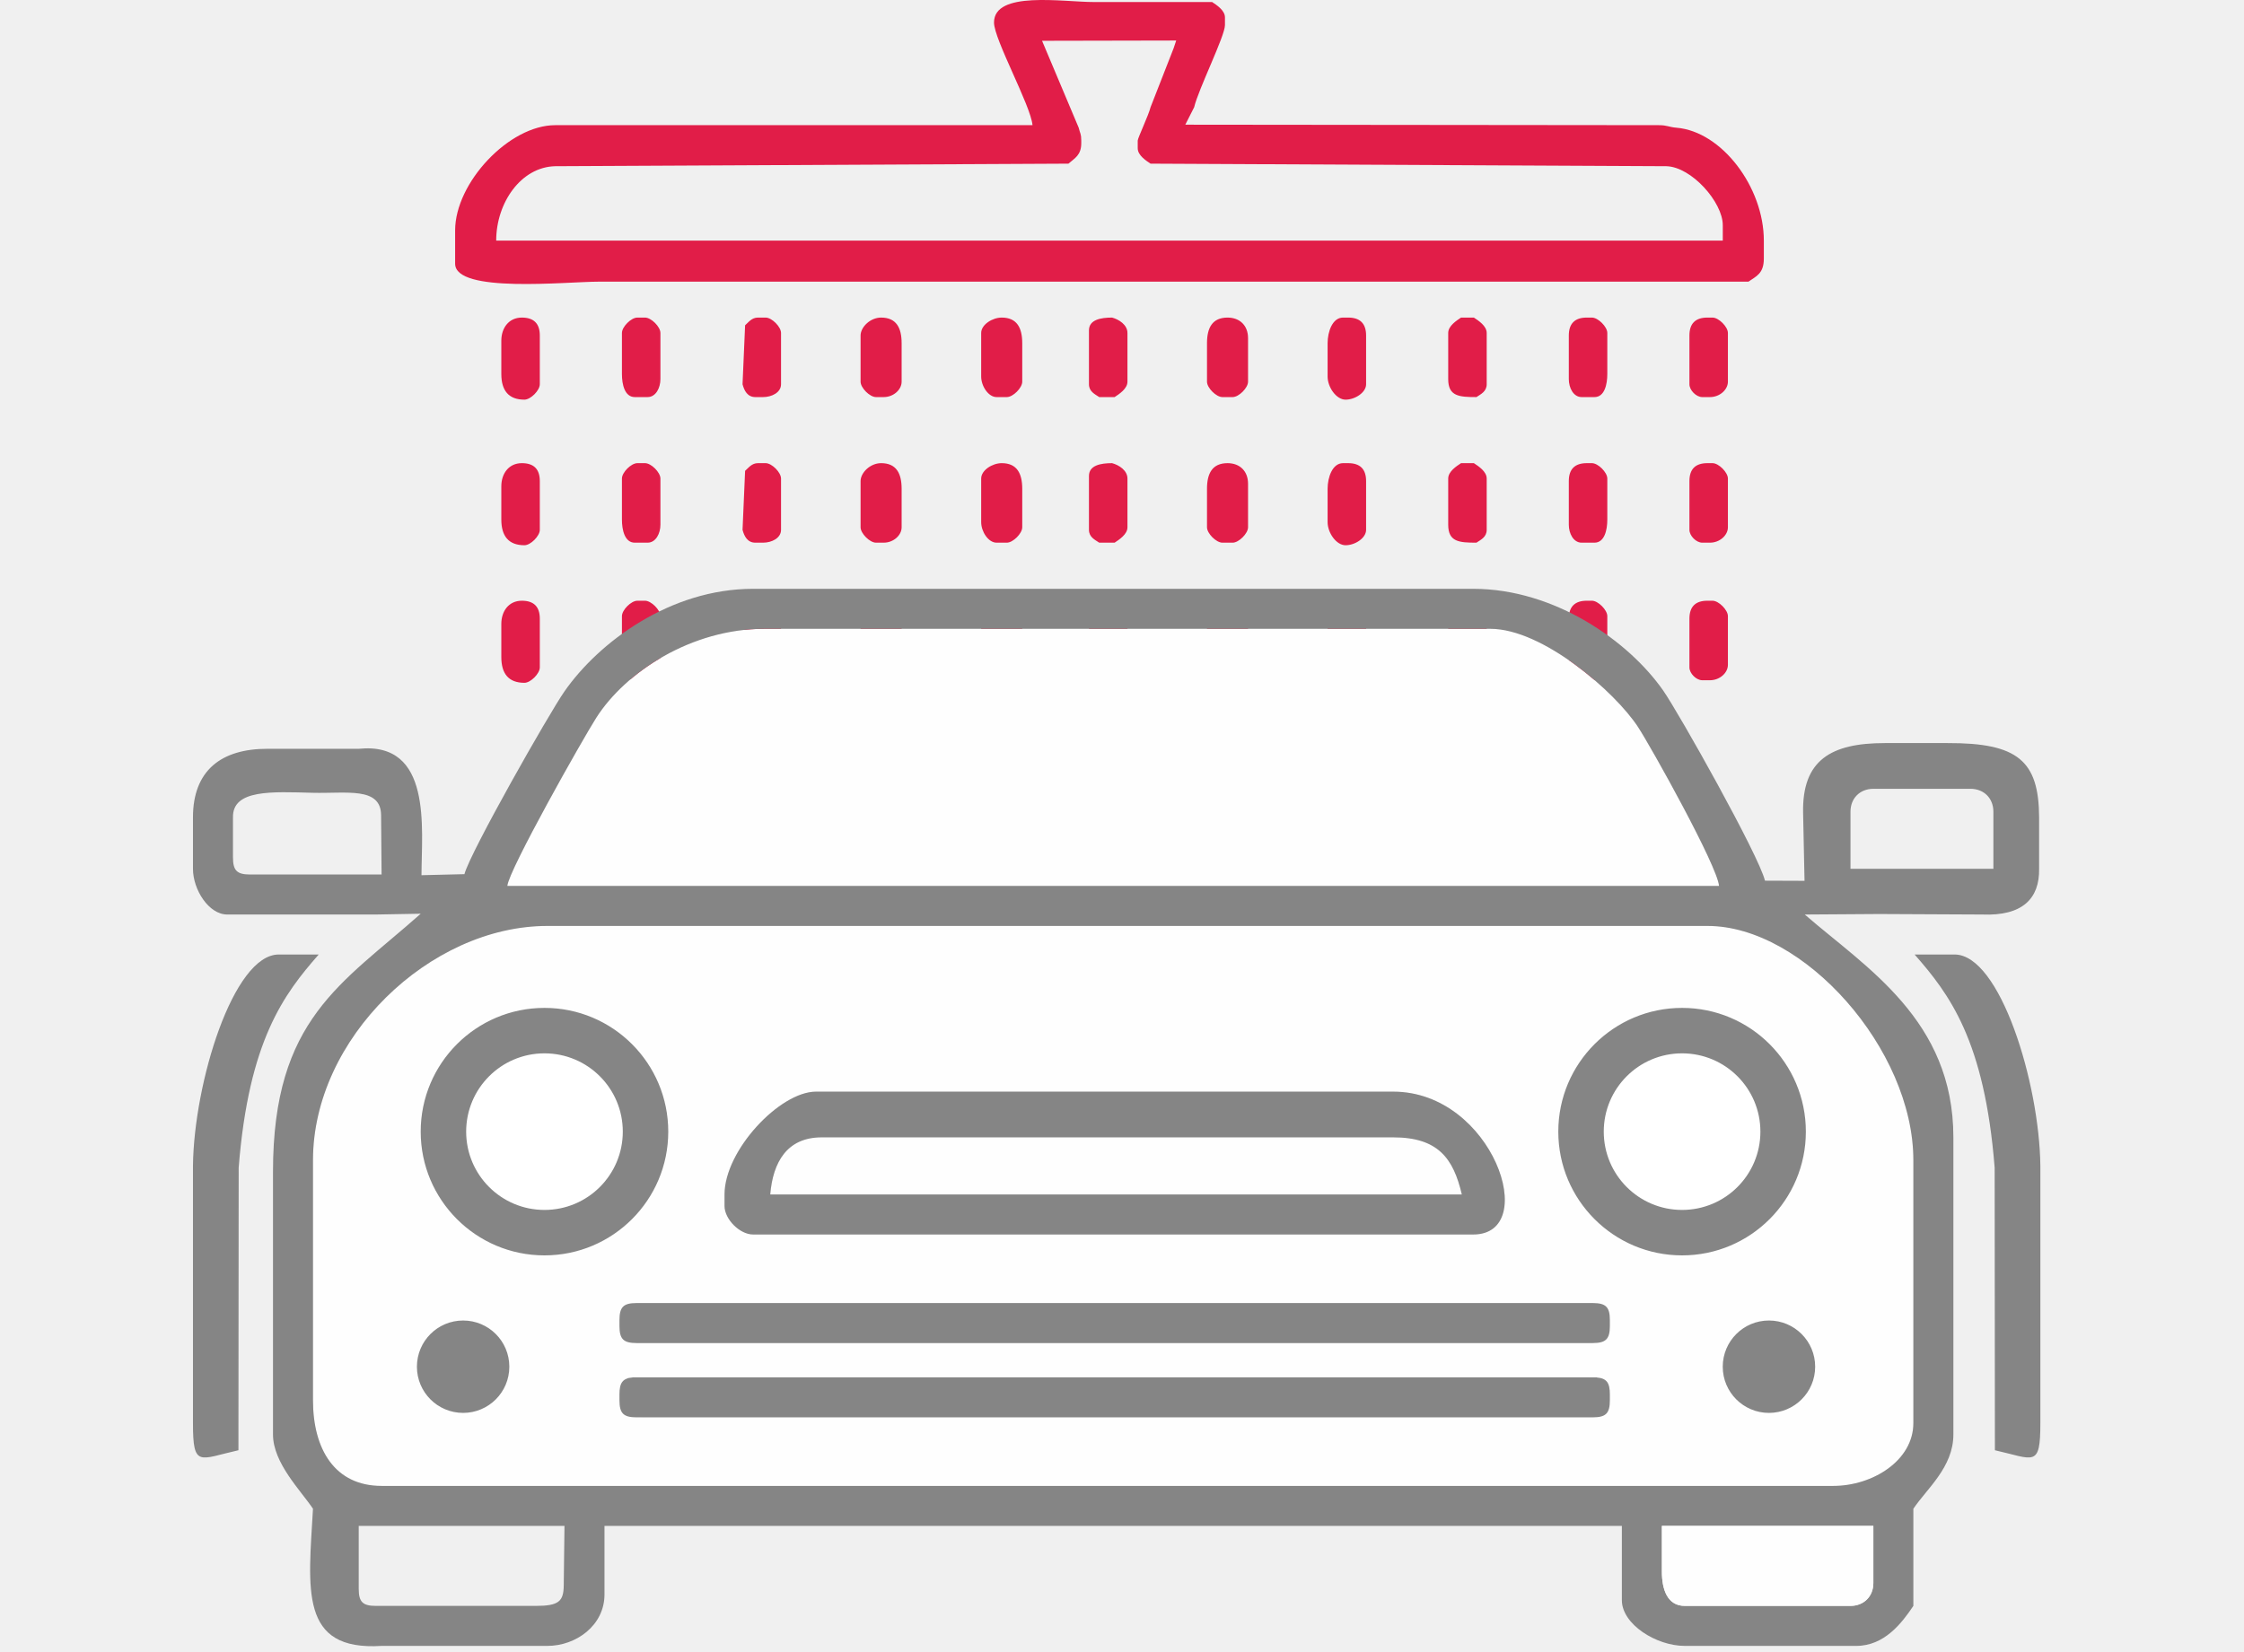
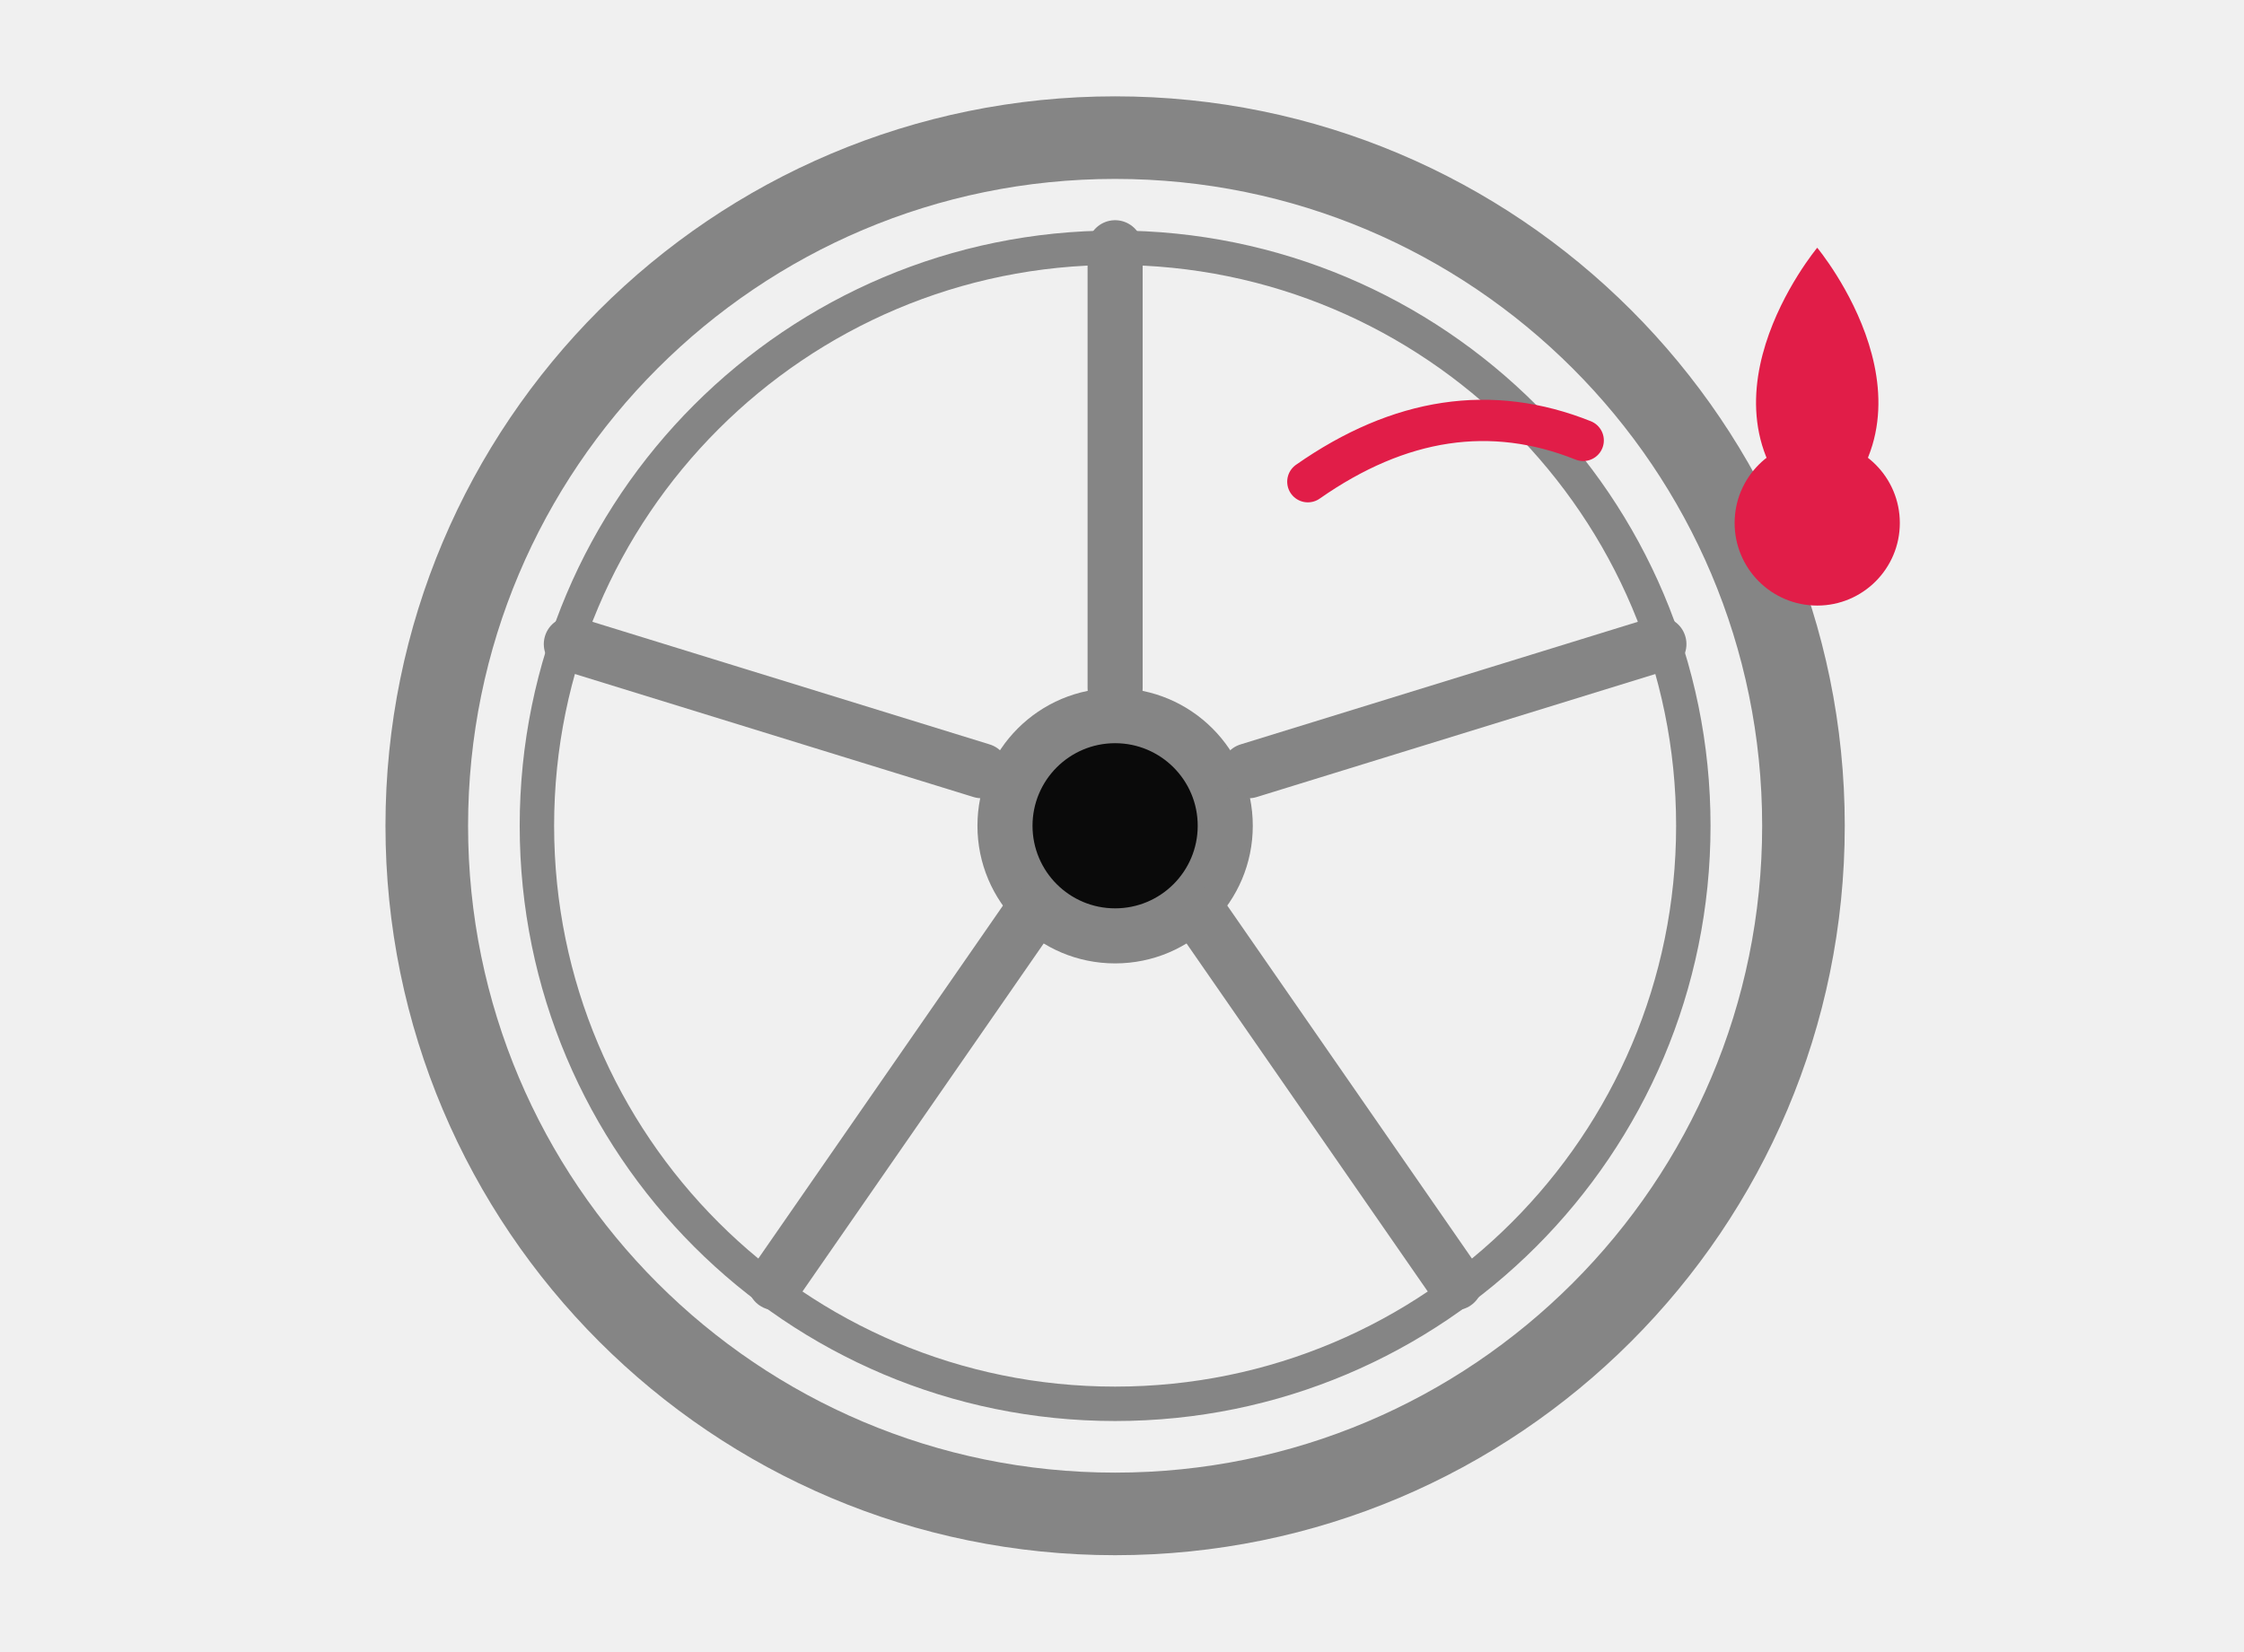
<svg xmlns="http://www.w3.org/2000/svg" width="163" height="120" viewBox="0 0 163 120" fill="none">
-   <g clip-path="url(#clip0_3216_35)">
-     <path fill-rule="evenodd" clip-rule="evenodd" d="M85.251 3.503L83.574 7.79C83.444 8.344 82.642 10.034 82.642 10.213V10.772C82.642 11.288 83.249 11.673 83.574 11.891L121.039 12.077C122.86 12.118 125.14 14.69 125.14 16.364V17.483H120.294H106.873H93.825H80.405H67.171H41.075H36.043C36.043 14.725 37.85 12.132 40.33 12.077L77.609 11.891C78.069 11.491 78.541 11.276 78.541 10.4V10.213C78.541 9.71 78.452 9.699 78.355 9.281L75.693 2.964L85.437 2.944L85.251 3.503ZM127.004 20.465C127.571 20.07 128.122 19.88 128.122 18.787V17.483C128.122 13.596 125.063 9.554 121.785 9.281C121.201 9.233 121.123 9.095 120.48 9.095L86.098 9.06L86.742 7.79C87.044 6.493 88.979 2.618 88.979 1.826V1.266C88.979 0.751 88.372 0.365 88.047 0.148C85.189 0.148 82.331 0.148 79.473 0.148C77.189 0.148 72.203 -0.695 72.203 1.639C72.203 2.863 74.882 7.688 74.999 9.095H40.33C36.975 9.095 33.06 13.281 33.06 16.737V19.16C33.06 21.332 41.132 20.465 43.499 20.465C47.475 20.465 51.452 20.465 55.428 20.465C63.381 20.465 71.334 20.465 79.287 20.465C95.192 20.465 111.098 20.465 127.004 20.465Z" fill="#e11d48" />
-     <path class="icon-animation-8" fill-rule="evenodd" clip-rule="evenodd" d="M45.176 24.193V27.175C45.176 27.931 45.377 28.852 46.108 28.852H47.04C47.642 28.852 47.972 28.176 47.972 27.548V24.193C47.972 23.744 47.302 23.075 46.854 23.075H46.295C45.846 23.075 45.176 23.744 45.176 24.193ZM96.435 45.512V47.935C96.435 48.704 97.061 49.613 97.74 49.613C98.421 49.613 99.231 49.098 99.231 48.494V44.953C99.231 44.083 98.796 43.648 97.926 43.648H97.553C96.788 43.648 96.435 44.673 96.435 45.512ZM96.435 35.516V37.939C96.435 38.708 97.061 39.617 97.74 39.617C98.421 39.617 99.231 39.102 99.231 38.498V34.957C99.231 34.086 98.796 33.652 97.926 33.652H97.553C96.788 33.652 96.435 34.677 96.435 35.516ZM96.435 24.939V27.361C96.435 28.13 97.061 29.039 97.74 29.039C98.421 29.039 99.231 28.524 99.231 27.921V24.379C99.231 23.509 98.796 23.075 97.926 23.075H97.553C96.788 23.075 96.435 24.099 96.435 24.939ZM54.123 44.207L53.937 48.494C54.063 48.966 54.297 49.426 54.868 49.426H55.428C56.056 49.426 56.733 49.097 56.733 48.494V44.767C56.733 44.318 56.063 43.648 55.615 43.648H55.055C54.601 43.648 54.373 43.99 54.123 44.207ZM54.123 34.211L53.937 38.498C54.063 38.97 54.297 39.43 54.868 39.43H55.428C56.056 39.43 56.733 39.101 56.733 38.498V34.77C56.733 34.322 56.063 33.652 55.615 33.652H55.055C54.601 33.652 54.373 33.994 54.123 34.211ZM54.123 23.634L53.937 27.921C54.063 28.393 54.297 28.852 54.868 28.852H55.428C56.056 28.852 56.733 28.523 56.733 27.921V24.193C56.733 23.744 56.063 23.075 55.615 23.075H55.055C54.601 23.075 54.373 23.417 54.123 23.634ZM122.717 44.953V48.494C122.717 48.929 123.214 49.426 123.648 49.426H124.208C124.922 49.426 125.512 48.888 125.512 48.308V44.767C125.512 44.318 124.843 43.648 124.395 43.648H124.021C123.151 43.648 122.717 44.083 122.717 44.953ZM122.717 34.957V38.498C122.717 38.933 123.214 39.43 123.648 39.43H124.208C124.922 39.43 125.512 38.892 125.512 38.312V34.77C125.512 34.322 124.843 33.652 124.395 33.652H124.021C123.151 33.652 122.717 34.086 122.717 34.957ZM122.717 24.379V27.921C122.717 28.355 123.214 28.852 123.648 28.852H124.208C124.922 28.852 125.512 28.314 125.512 27.734V24.193C125.512 23.744 124.843 23.075 124.395 23.075H124.021C123.151 23.075 122.717 23.509 122.717 24.379ZM36.415 45.326V47.749C36.415 48.94 36.937 49.613 38.093 49.613C38.542 49.613 39.211 48.943 39.211 48.494V44.953C39.211 44.083 38.777 43.648 37.906 43.648C36.945 43.648 36.415 44.424 36.415 45.326ZM36.415 35.33V37.753C36.415 38.944 36.937 39.617 38.093 39.617C38.542 39.617 39.211 38.947 39.211 38.498V34.957C39.211 34.086 38.777 33.652 37.906 33.652C36.945 33.652 36.415 34.428 36.415 35.33ZM36.415 24.752V27.175C36.415 28.367 36.937 29.039 38.093 29.039C38.542 29.039 39.211 28.369 39.211 27.921V24.379C39.211 23.509 38.777 23.075 37.906 23.075C36.945 23.075 36.415 23.85 36.415 24.752ZM107.246 49.426C107.564 49.214 107.991 49.021 107.991 48.494V44.767C107.991 44.252 107.385 43.866 107.059 43.648H106.128C105.803 43.866 105.195 44.252 105.195 44.767V48.122C105.195 49.367 105.985 49.426 107.246 49.426ZM107.246 39.43C107.564 39.217 107.991 39.025 107.991 38.498V34.77C107.991 34.255 107.385 33.869 107.059 33.652H106.128C105.803 33.869 105.195 34.255 105.195 34.77V38.126C105.195 39.371 105.985 39.43 107.246 39.43ZM107.246 28.852C107.564 28.64 107.991 28.447 107.991 27.921V24.193C107.991 23.678 107.385 23.292 107.059 23.075H106.128C105.803 23.292 105.195 23.678 105.195 24.193V27.548C105.195 28.794 105.985 28.852 107.246 28.852ZM62.511 44.953V48.308C62.511 48.757 63.181 49.426 63.629 49.426H64.188C64.903 49.426 65.493 48.888 65.493 48.308V45.512C65.493 44.4 65.113 43.648 64.002 43.648C63.211 43.648 62.511 44.343 62.511 44.953ZM62.511 34.957V38.312C62.511 38.761 63.181 39.43 63.629 39.43H64.188C64.903 39.43 65.493 38.892 65.493 38.312V35.516C65.493 34.404 65.113 33.652 64.002 33.652C63.211 33.652 62.511 34.346 62.511 34.957ZM62.511 24.379V27.734C62.511 28.184 63.181 28.852 63.629 28.852H64.188C64.903 28.852 65.493 28.314 65.493 27.734V24.939C65.493 23.826 65.113 23.075 64.002 23.075C63.211 23.075 62.511 23.769 62.511 24.379ZM113.956 44.953V48.122C113.956 48.75 114.286 49.426 114.888 49.426H115.82C116.551 49.426 116.752 48.505 116.752 47.749V44.767C116.752 44.318 116.083 43.648 115.634 43.648H115.261C114.391 43.648 113.956 44.083 113.956 44.953ZM113.956 34.957V38.126C113.956 38.754 114.286 39.43 114.888 39.43H115.82C116.551 39.43 116.752 38.508 116.752 37.753V34.77C116.752 34.322 116.083 33.652 115.634 33.652H115.261C114.391 33.652 113.956 34.086 113.956 34.957ZM113.956 24.379V27.548C113.956 28.176 114.286 28.852 114.888 28.852H115.82C116.551 28.852 116.752 27.931 116.752 27.175V24.193C116.752 23.744 116.083 23.075 115.634 23.075H115.261C114.391 23.075 113.956 23.509 113.956 24.379ZM71.271 44.767V47.935C71.271 48.616 71.786 49.426 72.39 49.426H73.135C73.584 49.426 74.254 48.757 74.254 48.308V45.512C74.254 44.4 73.874 43.648 72.763 43.648C72.082 43.648 71.271 44.163 71.271 44.767ZM71.271 34.77V37.939C71.271 38.621 71.786 39.43 72.39 39.43H73.135C73.584 39.43 74.254 38.761 74.254 38.312V35.516C74.254 34.404 73.874 33.652 72.763 33.652C72.082 33.652 71.271 34.167 71.271 34.77ZM71.271 24.193V27.361C71.271 28.043 71.786 28.852 72.39 28.852H73.135C73.584 28.852 74.254 28.184 74.254 27.734V24.939C74.254 23.826 73.874 23.075 72.763 23.075C72.082 23.075 71.271 23.589 71.271 24.193ZM80.964 49.426C81.289 49.209 81.896 48.824 81.896 48.308V44.767C81.896 44.172 81.274 43.781 80.778 43.648C79.951 43.648 79.1 43.806 79.1 44.58V48.494C79.1 49.021 79.528 49.214 79.846 49.426H80.964ZM80.964 39.43C81.289 39.212 81.896 38.827 81.896 38.312V34.77C81.896 34.176 81.274 33.784 80.778 33.652C79.951 33.652 79.1 33.809 79.1 34.584V38.498C79.1 39.025 79.528 39.217 79.846 39.43H80.964ZM80.964 28.852C81.289 28.635 81.896 28.25 81.896 27.734V24.193C81.896 23.598 81.274 23.207 80.778 23.075C79.951 23.075 79.1 23.231 79.1 24.006V27.921C79.1 28.447 79.528 28.64 79.846 28.852H80.964ZM87.674 45.512V48.308C87.674 48.757 88.344 49.426 88.793 49.426H89.538C89.987 49.426 90.656 48.757 90.656 48.308V45.139C90.656 44.238 90.067 43.648 89.166 43.648C88.055 43.648 87.674 44.4 87.674 45.512ZM87.674 35.516V38.312C87.674 38.761 88.344 39.43 88.793 39.43H89.538C89.987 39.43 90.656 38.761 90.656 38.312V35.143C90.656 34.242 90.067 33.652 89.166 33.652C88.055 33.652 87.674 34.404 87.674 35.516ZM87.674 24.939V27.734C87.674 28.184 88.344 28.852 88.793 28.852H89.538C89.987 28.852 90.656 28.184 90.656 27.734V24.566C90.656 23.664 90.067 23.075 89.166 23.075C88.055 23.075 87.674 23.826 87.674 24.939ZM45.176 44.767V47.749C45.176 48.505 45.377 49.426 46.108 49.426H47.04C47.642 49.426 47.972 48.75 47.972 48.122V44.767C47.972 44.318 47.302 43.648 46.854 43.648H46.295C45.846 43.648 45.176 44.318 45.176 44.767ZM45.176 34.77V37.753C45.176 38.508 45.377 39.43 46.108 39.43H47.04C47.642 39.43 47.972 38.754 47.972 38.126V34.77C47.972 34.322 47.302 33.652 46.854 33.652H46.295C45.846 33.652 45.176 34.322 45.176 34.77Z" fill="#e11d48" />
-     <path fill-rule="evenodd" clip-rule="evenodd" d="M45.155 101.737C45.155 100.859 45.303 101.19 45.57 100.076H115.319C116.275 100.076 116.564 100.365 116.564 101.322V101.737C116.564 102.694 116.275 102.983 115.319 102.983H46.816C46.014 102.983 45.155 102.242 45.155 101.737ZM30.624 99.661C30.624 97.885 31.904 96.34 33.53 96.34C35.307 96.34 36.852 97.62 36.852 99.246C36.852 101.184 35.884 102.152 33.945 102.152H32.7C31.651 102.152 30.624 100.432 30.624 99.661ZM128.604 102.152H127.774C126.806 102.152 125.698 101.045 125.698 100.076V98.416C125.698 97.448 126.806 96.34 127.774 96.34H129.019C130.71 96.34 130.953 98.085 131.511 99.246C130.735 100.861 131.119 102.152 128.604 102.152ZM45.155 96.34C45.155 95.368 45.844 94.679 46.816 94.679H115.319C116.275 94.679 116.564 94.968 116.564 95.924V96.34C116.564 97.296 116.275 97.585 115.319 97.585H46.401C45.444 97.585 45.155 97.296 45.155 96.34ZM107.015 89.697H54.704C53.736 89.697 52.628 88.589 52.628 87.621V86.791C52.628 83.578 56.651 79.318 59.27 79.318H101.203C108.438 79.318 111.939 89.697 107.015 89.697ZM31.039 82.639V80.979C31.039 77.521 35.573 73.505 39.343 73.505C43.366 73.505 48.061 77.116 48.061 80.979V83.469C48.061 86.987 44.011 90.943 40.173 90.943H39.343C35.045 90.943 31.039 86.937 31.039 82.639ZM113.658 82.224C113.658 78.069 117.812 73.505 121.546 73.505C126.81 73.505 131.095 77.02 131.095 82.224C131.095 86.928 127.065 90.943 122.377 90.943C117.691 90.943 113.658 86.909 113.658 82.224ZM22.735 101.737C22.735 105.307 24.322 107.965 27.718 107.965H133.171C136.009 107.965 138.983 106.137 138.983 103.398V84.3C138.983 76.249 131.033 67.278 124.037 67.278H39.758C31.214 67.278 22.735 75.448 22.735 84.3V101.737Z" fill="#FEFEFE" />
-     <path d="M128.493 102.516C130.268 102.516 131.706 101.078 131.706 99.304C131.706 97.529 130.268 96.091 128.493 96.091C126.719 96.091 125.281 97.529 125.281 99.304C125.281 101.078 126.719 102.516 128.493 102.516Z" fill="#858585" stroke="#858585" stroke-width="0.288" />
-     <path fill-rule="evenodd" clip-rule="evenodd" d="M36.852 64.371H124.868C124.746 62.913 119.964 54.327 118.981 52.82C117.315 50.269 112.056 45.689 108.261 45.689H55.534C50.222 45.689 45.438 48.818 43.313 52.15C42.326 53.697 36.947 63.224 36.852 64.371Z" fill="#FEFEFE" />
-     <path fill-rule="evenodd" clip-rule="evenodd" d="M26.057 115.438V110.871H41.003L40.949 115.212C40.934 116.347 40.591 116.683 38.927 116.683H27.302C26.346 116.683 26.057 116.394 26.057 115.438ZM120.716 114.192V110.871H136.077V115.022C136.077 115.994 135.388 116.683 134.416 116.683H122.377C121.101 116.683 120.716 115.467 120.716 114.192ZM22.735 101.737V84.3C22.735 75.448 31.214 67.278 39.758 67.278H124.037C131.033 67.278 138.983 76.249 138.983 84.3V103.398C138.983 106.137 136.009 107.965 133.171 107.965H27.718C24.322 107.965 22.735 105.307 22.735 101.737ZM36.852 64.371C36.947 63.224 42.326 53.697 43.313 52.15C45.438 48.818 50.222 45.689 55.534 45.689H108.261C112.056 45.689 117.315 50.269 118.981 52.82C119.964 54.327 124.746 62.913 124.868 64.371H36.852ZM134.416 58.974C134.416 58.002 135.106 57.314 136.077 57.314H143.135C144.107 57.314 144.796 58.002 144.796 58.974V63.126H134.416V58.974ZM16.923 59.39C16.882 57.346 19.76 57.527 22.712 57.604C25.159 57.667 27.664 57.148 27.681 59.226L27.718 63.541H18.169C17.212 63.541 16.923 63.253 16.923 62.296V59.39ZM143.965 66.448C146.938 66.573 148.153 65.267 148.117 63.126V59.39C148.1 55.269 146.556 53.975 141.475 53.992H136.908C132.994 53.991 130.893 55.234 130.974 59.067L131.078 64L128.204 63.989C127.762 62.153 121.969 51.832 120.806 50.166C118.322 46.606 112.95 42.783 107.015 42.783H54.704C48.661 42.783 43.478 46.678 40.994 50.247C39.874 51.856 34.168 61.895 33.735 63.516L30.616 63.592C30.625 60.177 31.415 53.862 26.057 54.407H19.414C16.065 54.407 14.017 55.986 14.017 59.39V63.126C14.017 64.644 15.163 66.448 16.508 66.448H27.302L30.561 66.39C24.823 71.49 19.83 74.028 19.83 85.13V104.228C19.83 106.302 21.843 108.292 22.735 109.625C22.402 115.466 21.721 119.968 27.718 119.59H39.758C41.856 119.59 43.909 118.092 43.909 115.853V110.871H117.809V116.268C117.809 118.019 120.307 119.59 122.377 119.59H134.832C136.881 119.59 138.152 117.925 138.983 116.683V109.625C139.959 108.169 141.89 106.607 141.89 104.228V82.639C141.89 74.099 135.527 70.3 131.095 66.448L136.494 66.412L143.965 66.448Z" fill="#858585" />
-     <path fill-rule="evenodd" clip-rule="evenodd" d="M116.979 82.224V83.054C116.979 85.412 119.831 88.036 121.546 88.036H121.961C124.955 88.036 127.774 85.946 127.774 83.054V82.224C127.774 79.341 126.014 76.827 123.207 76.827H121.546C118.914 76.827 116.979 79.472 116.979 82.224Z" fill="#FEFEFE" />
-     <path fill-rule="evenodd" clip-rule="evenodd" d="M55.949 86.791H106.185C105.572 84.157 104.452 82.639 101.203 82.639H59.686C57.169 82.639 56.145 84.436 55.949 86.791Z" fill="#FEFEFE" />
-     <path fill-rule="evenodd" clip-rule="evenodd" d="M55.949 86.791C56.145 84.436 57.169 82.639 59.686 82.639H101.203C104.452 82.639 105.572 84.157 106.185 86.791H55.949ZM107.015 89.697C111.939 89.697 108.438 79.318 101.203 79.318H59.271C56.651 79.318 52.628 83.578 52.628 86.791V87.621C52.628 88.589 53.736 89.697 54.704 89.697H107.015Z" fill="#858585" />
-     <path fill-rule="evenodd" clip-rule="evenodd" d="M116.938 95.924C116.938 94.968 116.649 94.679 115.693 94.679H114.744H47.19H46.241C45.284 94.679 44.996 94.968 44.996 95.924V96.34C44.996 97.296 45.284 97.585 46.241 97.585H46.775H115.159H115.693C116.649 97.585 116.938 97.296 116.938 96.34V95.924ZM115.738 100.076H115.99L115.992 100.087C116.711 100.149 116.938 100.473 116.938 101.322V101.737C116.938 102.694 116.649 102.983 115.693 102.983H114.744H47.19H46.241C45.284 102.983 44.996 102.694 44.996 101.737V101.322C44.996 100.474 45.223 100.15 45.942 100.087L45.944 100.076H46.197H115.693H115.738Z" fill="#858585" />
-     <path fill-rule="evenodd" clip-rule="evenodd" d="M17.337 84.843C18.07 75.589 20.634 72.224 23.151 69.354H20.245C16.944 69.354 14.084 78.685 14.017 84.715V103.398C14.017 106.675 14.465 106.015 17.319 105.374L17.337 84.843Z" fill="#858585" />
-     <path fill-rule="evenodd" clip-rule="evenodd" d="M144.888 84.843C144.155 75.589 141.591 72.224 139.074 69.354H141.98C145.28 69.354 148.141 78.685 148.208 84.715V103.398C148.208 106.675 147.759 106.015 144.906 105.374L144.888 84.843Z" fill="#858585" />
-     <path fill-rule="evenodd" clip-rule="evenodd" d="M120.716 114.192C120.716 115.467 121.101 116.683 122.377 116.683H134.416C135.388 116.683 136.077 115.994 136.077 115.022V110.871H120.716V114.192Z" fill="#FEFEFE" />
-     <path d="M33.641 102.516C35.415 102.516 36.853 101.078 36.853 99.304C36.853 97.529 35.415 96.091 33.641 96.091C31.866 96.091 30.428 97.529 30.428 99.304C30.428 101.078 31.866 102.516 33.641 102.516Z" fill="#858585" stroke="#858585" stroke-width="0.288" />
-     <path d="M39.55 91.071C44.436 91.071 48.397 87.11 48.397 82.224C48.397 77.338 44.436 73.377 39.55 73.377C34.664 73.377 30.703 77.338 30.703 82.224C30.703 87.11 34.664 91.071 39.55 91.071Z" fill="#858585" stroke="#858585" stroke-width="0.288" />
-     <path d="M39.55 88.057C42.772 88.057 45.383 85.446 45.383 82.224C45.383 79.002 42.772 76.391 39.55 76.391C36.328 76.391 33.717 79.002 33.717 82.224C33.717 85.446 36.328 88.057 39.55 88.057Z" fill="white" stroke="#858585" stroke-width="0.288" />
-     <path d="M122.183 91.071C127.069 91.071 131.03 87.11 131.03 82.224C131.03 77.338 127.069 73.377 122.183 73.377C117.297 73.377 113.336 77.338 113.336 82.224C113.336 87.11 117.297 91.071 122.183 91.071Z" fill="#858585" stroke="#858585" stroke-width="0.288" />
-     <path d="M122.183 88.057C125.405 88.057 128.016 85.446 128.016 82.224C128.016 79.002 125.405 76.391 122.183 76.391C118.961 76.391 116.35 79.002 116.35 82.224C116.35 85.446 118.961 88.057 122.183 88.057Z" fill="white" stroke="#858585" stroke-width="0.288" />
-   </g>
-   <defs>
-     <clipPath id="clip0_3216_35">
-       <rect width="162.225" height="119.611" fill="white" />
-     </clipPath>
-   </defs>
+   <circle cx="81" cy="60" r="50" stroke="#858585" stroke-width="6" fill="none" />
+   <circle cx="81" cy="60" r="42" stroke="#858585" stroke-width="2.5" fill="none" />
+   <circle cx="81" cy="60" r="10" fill="#858585" />
+   <circle cx="81" cy="60" r="6" fill="#0a0a0a" />
+   <line x1="81" y1="18" x2="81" y2="50" stroke="#858585" stroke-width="4" stroke-linecap="round" />
+   <line x1="41.5" y1="46.8" x2="71.3" y2="56" stroke="#858585" stroke-width="4" stroke-linecap="round" />
+   <line x1="56.3" y1="93.2" x2="74.8" y2="66.5" stroke="#858585" stroke-width="4" stroke-linecap="round" />
+   <line x1="105.7" y1="93.2" x2="87.2" y2="66.5" stroke="#858585" stroke-width="4" stroke-linecap="round" />
+   <line x1="120.5" y1="46.8" x2="90.7" y2="56" stroke="#858585" stroke-width="4" stroke-linecap="round" />
+   <path d="M132 18 C132 18, 142 30, 132 38 C122 30, 132 18, 132 18Z" fill="#e11d48" />
+   <circle cx="132" cy="38" r="6" fill="#e11d48" />
+   <path d="M95 35 Q105 28, 115 32" stroke="#e11d48" stroke-width="3" stroke-linecap="round" fill="none" />
</svg>
